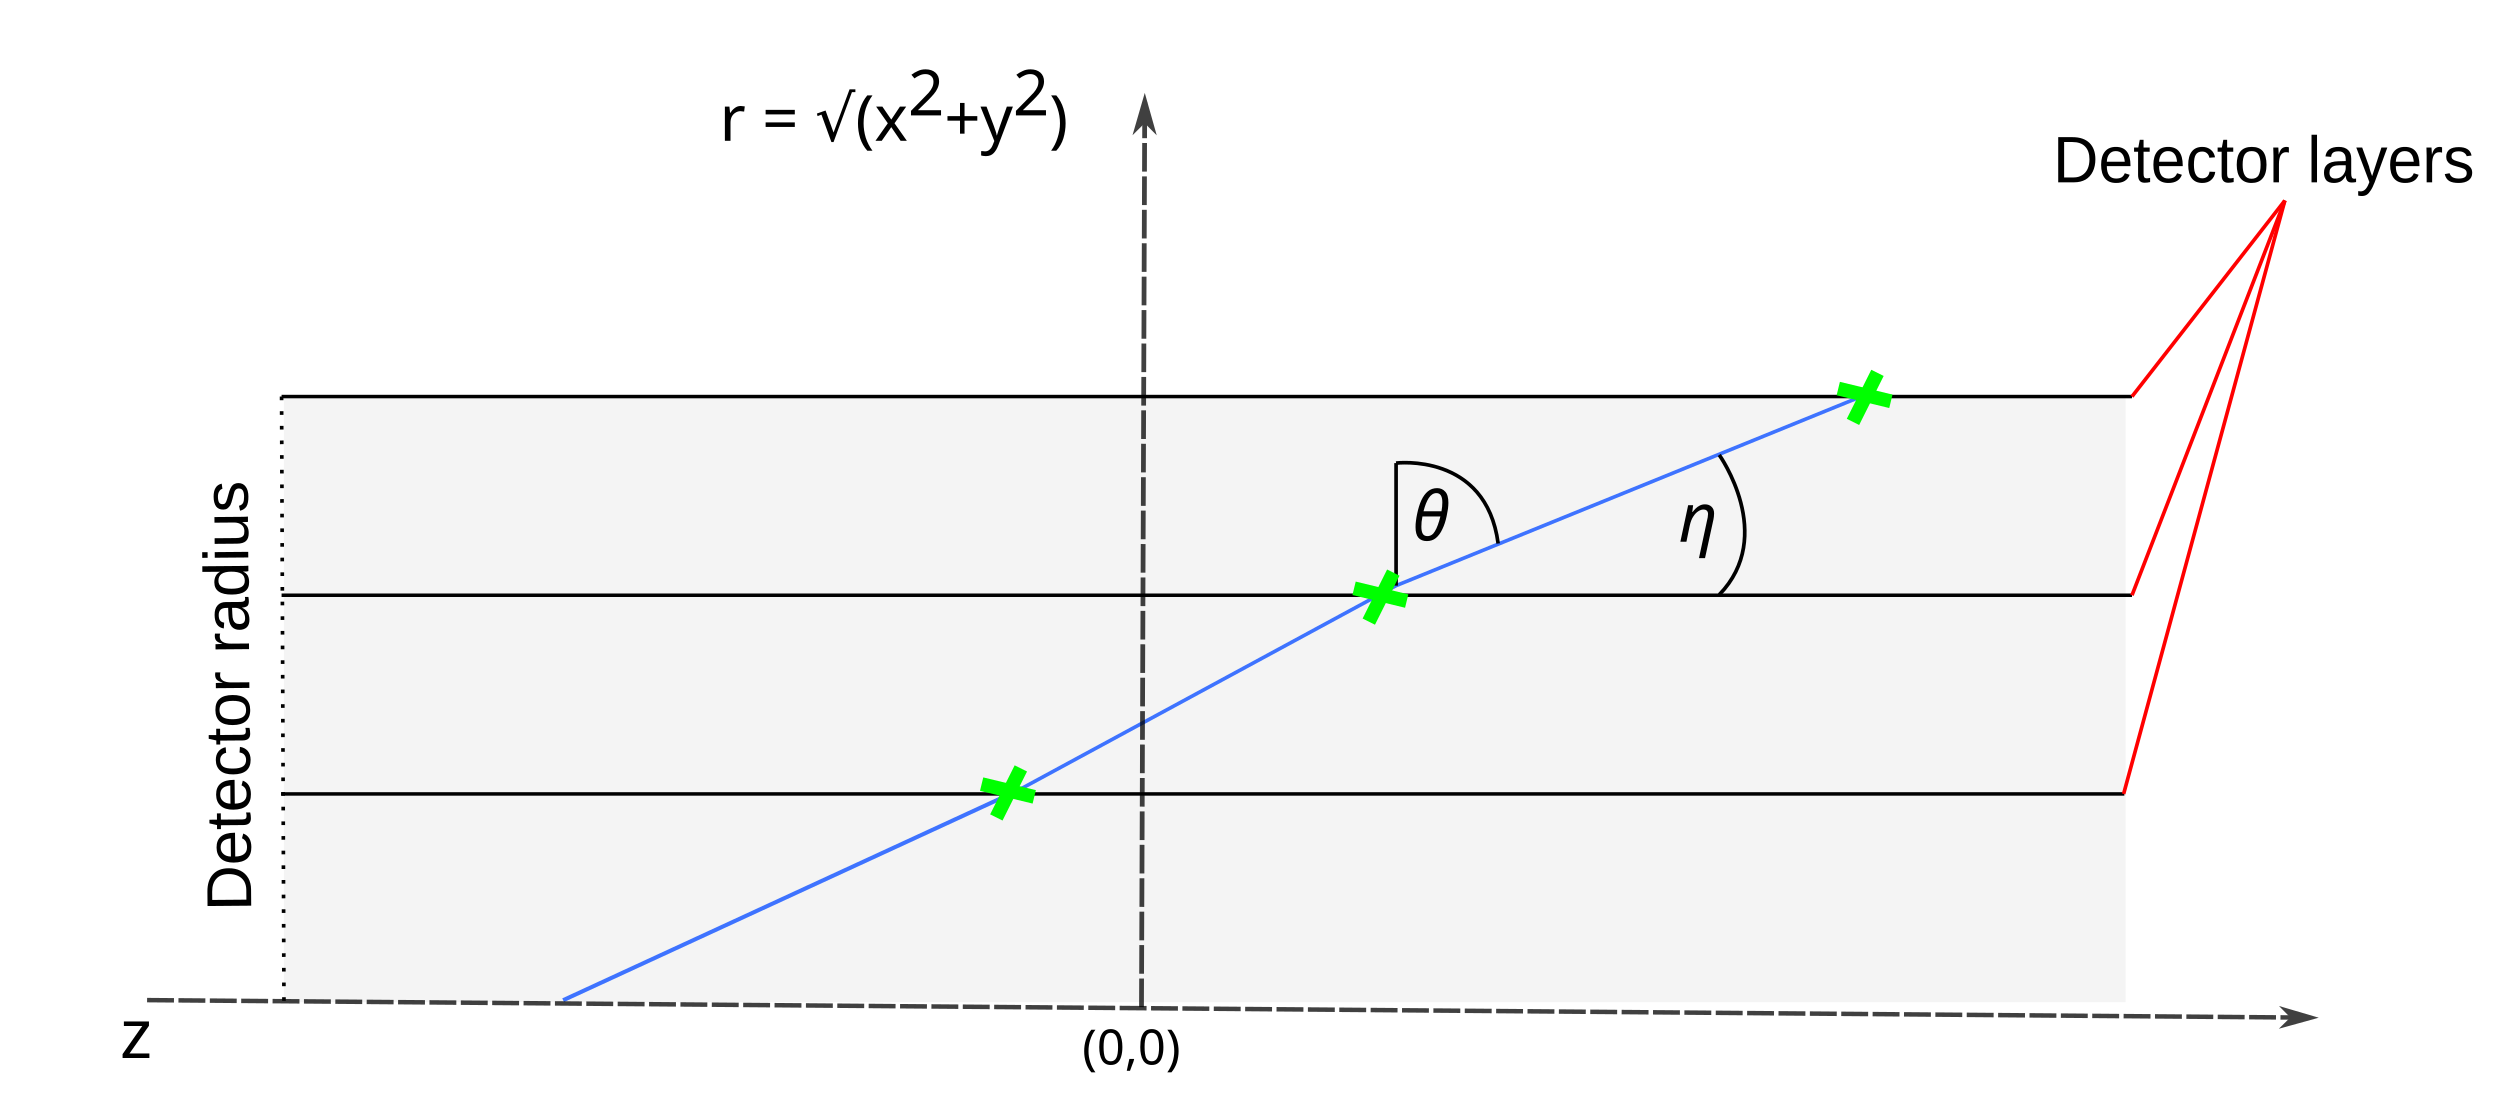
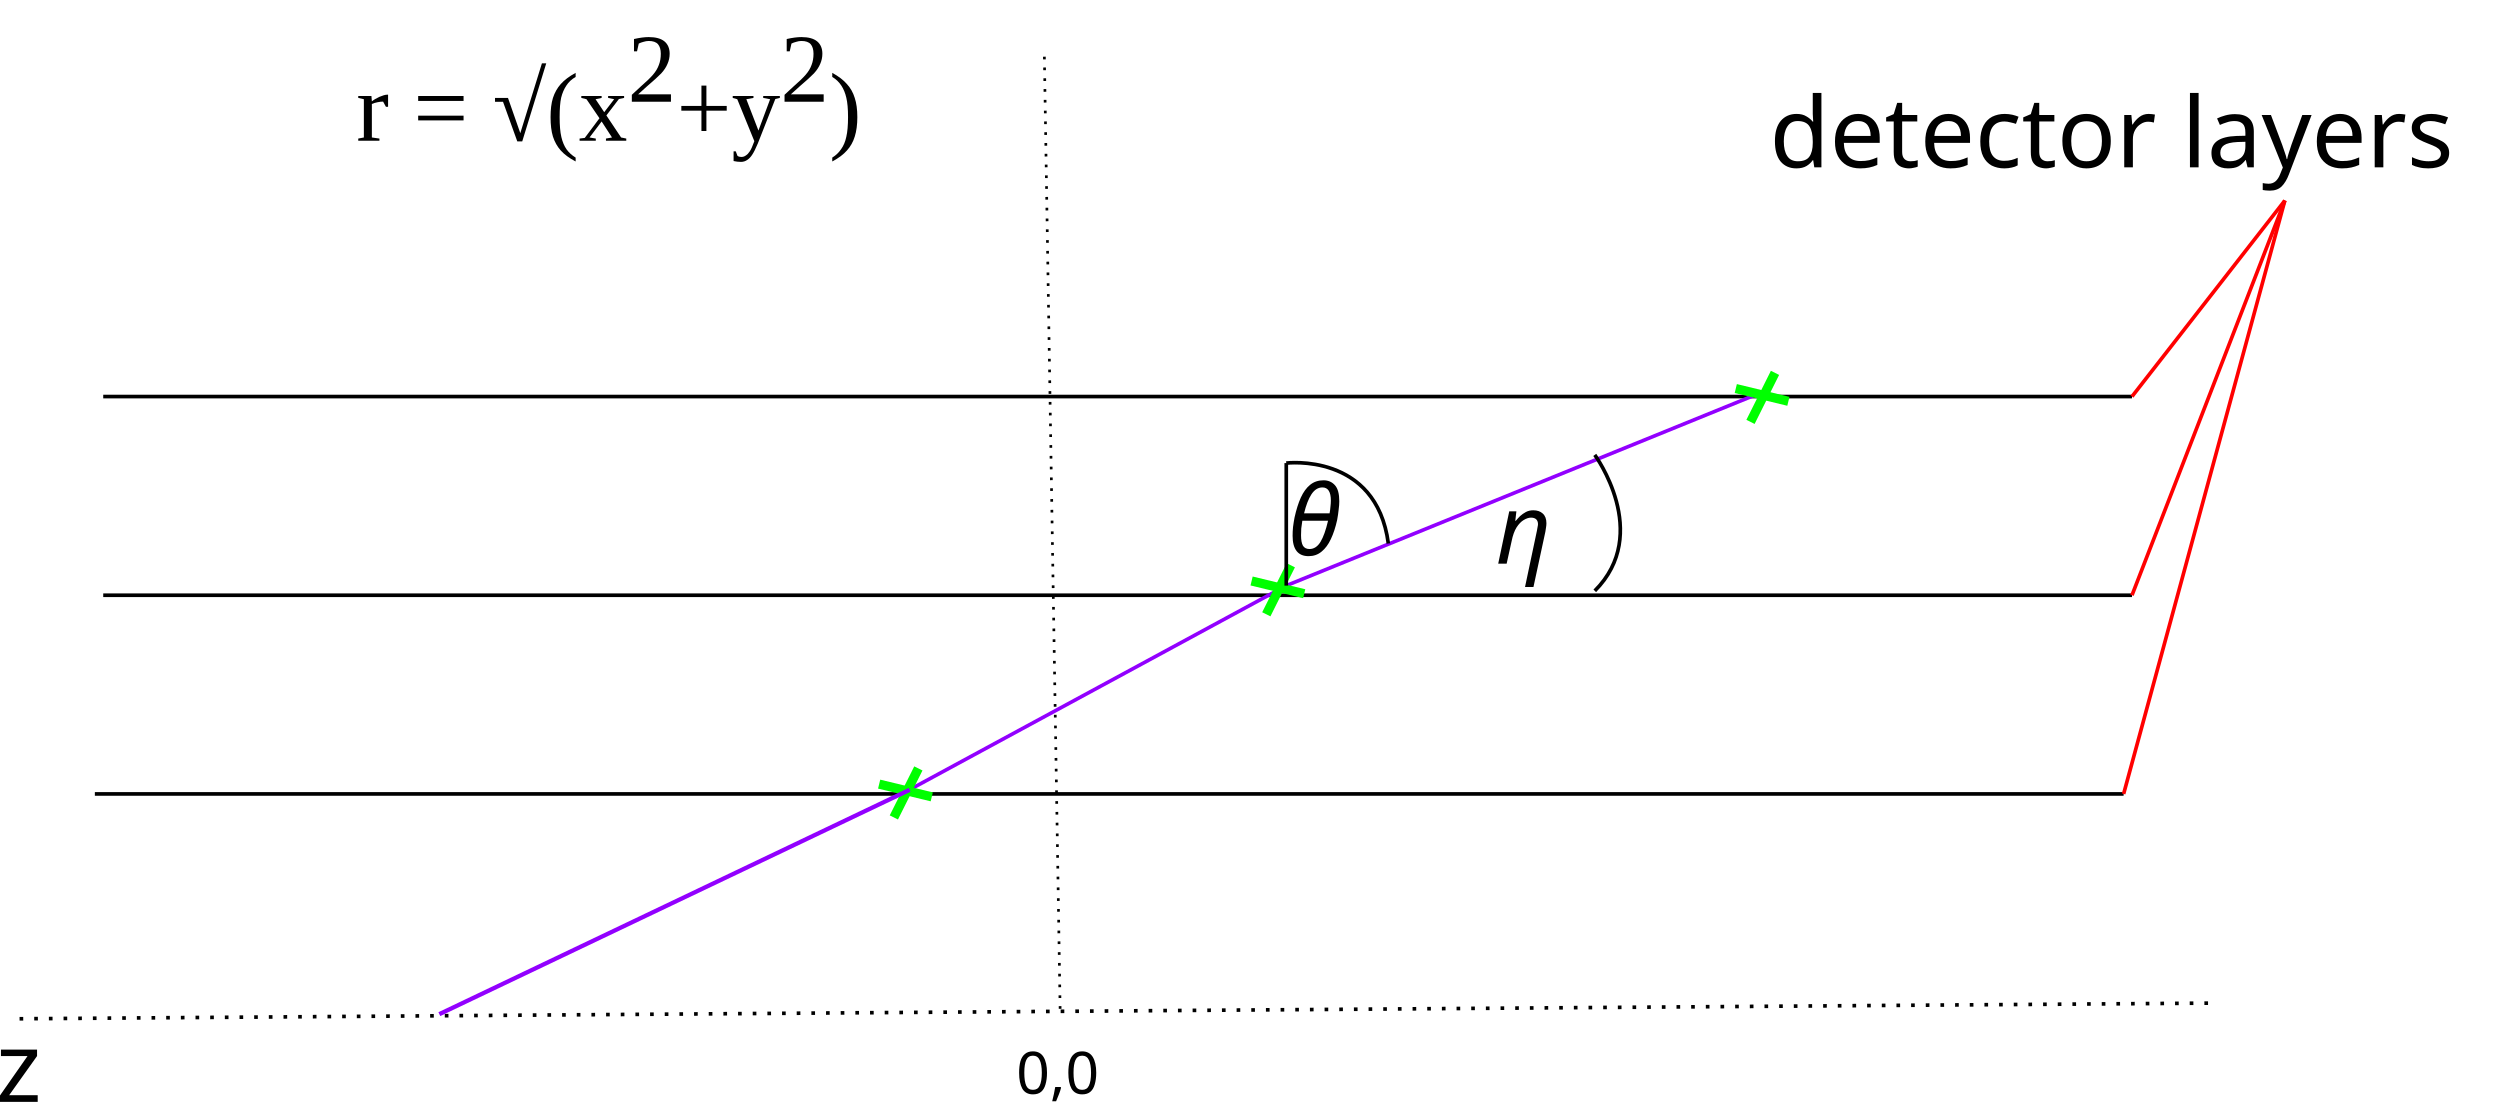
<svg xmlns="http://www.w3.org/2000/svg" width="180.72mm" height="79.831mm" viewBox="0 0 180.72 79.831" version="1.1" id="svg990">
-   <defs id="defs984">
-     <marker style="overflow:visible" id="Arrow1Mend" refX="0" refY="0" orient="auto">
-       <path transform="matrix(-0.4,0,0,-0.4,-4,0)" style="fill:#000000;fill-opacity:1;fill-rule:evenodd;stroke:#000000;stroke-width:1pt;stroke-opacity:1" d="M 0,0 5,-5 -12.5,0 5,5 Z" id="path1197" />
-     </marker>
-     <marker style="overflow:visible" id="Arrow1Mend-3" refX="0" refY="0" orient="auto">
-       <path transform="matrix(-0.4,0,0,-0.4,-4,0)" style="fill:#000000;fill-opacity:1;fill-rule:evenodd;stroke:#000000;stroke-width:1pt;stroke-opacity:1" d="M 0,0 5,-5 -12.5,0 5,5 Z" id="path1197-5" />
-     </marker>
-   </defs>
+   <defs id="defs984" />
  <g id="layer1" transform="translate(-28.06808,-83.59318)">
-     <rect style="opacity:0.75;fill:#2e2e2e;fill-opacity:0.063;stroke:none;stroke-width:0.924;stroke-linecap:round;stroke-linejoin:round;stroke-miterlimit:4;stroke-dasharray:none;stroke-dashoffset:0;stroke-opacity:1;paint-order:stroke fill markers" id="rect2317" width="133.134" height="43.782" x="48.595" y="112.259" />
-     <path style="fill:none;stroke:#000000;stroke-width:0.252px;stroke-linecap:butt;stroke-linejoin:miter;stroke-opacity:1" d="M 48.386,140.985 H 181.633" id="path992" />
-     <path id="path992-7" d="M 48.423,112.259 H 182.185" style="fill:none;stroke:#000000;stroke-width:0.253px;stroke-linecap:butt;stroke-linejoin:miter;stroke-opacity:1" />
-     <path id="path992-5" d="M 48.423,126.622 H 182.185" style="fill:none;stroke:#000000;stroke-width:0.253px;stroke-linecap:butt;stroke-linejoin:miter;stroke-opacity:1" />
-     <text xml:space="preserve" x="80.078" y="93.769" id="text1592" style="font-size:4.586px;letter-spacing:0px">
-       <tspan dy="0 0 0 0 0 0" dx="0 0 0 0 0 0" id="tspan1590" x="80.078" y="93.769" style="font-style:normal;font-variant:normal;font-weight:normal;font-stretch:normal;font-size:4.586px;font-family:'.Arabic UI Display';-inkscape-font-specification:'.Arabic UI Display'">r = √(x<tspan style="font-style:normal;font-variant:normal;font-weight:normal;font-stretch:normal;font-size:4.586px;font-family:'.Arabic UI Display';-inkscape-font-specification:'.Arabic UI Display';baseline-shift:super" id="tspan1622">2</tspan>+y<tspan style="font-style:normal;font-variant:normal;font-weight:normal;font-stretch:normal;font-size:4.586px;font-family:'.Arabic UI Display';-inkscape-font-specification:'.Arabic UI Display';baseline-shift:super" id="tspan1624">2</tspan>)</tspan>
+     <path style="fill:none;stroke:#000000;stroke-width:0.265px;stroke-linecap:butt;stroke-linejoin:miter;stroke-opacity:1" d="M 34.925,140.985 H 181.58" id="path992" />
+     <path id="path992-7" d="M 35.53,112.259 H 182.185" style="fill:none;stroke:#000000;stroke-width:0.265px;stroke-linecap:butt;stroke-linejoin:miter;stroke-opacity:1" />
+     <path id="path992-5" d="M 35.53,126.622 H 182.185" style="fill:none;stroke:#000000;stroke-width:0.265px;stroke-linecap:butt;stroke-linejoin:miter;stroke-opacity:1" />
+     <path style="fill:none;stroke:#000000;stroke-width:0.195;stroke-linecap:butt;stroke-linejoin:miter;stroke-miterlimit:4;stroke-dasharray:0.195, 0.585;stroke-dashoffset:0;stroke-opacity:1" d="m 103.564,87.692 1.138,68.843" id="path1025" />
+     <path style="fill:none;stroke:#000000;stroke-width:0.265;stroke-linecap:butt;stroke-linejoin:miter;stroke-miterlimit:4;stroke-dasharray:0.265, 0.795;stroke-dashoffset:0;stroke-opacity:1" d="M 29.482,157.238 188.232,156.104" id="path1027" />
+     <text xml:space="preserve" x="53.825" y="93.769" id="text1592" style="font-size:7.056px;letter-spacing:0px">
+       <tspan dy="0 0 0 0 0 0" dx="0 0 0 0 0 0" id="tspan1590" x="53.825" y="93.769">r = √(x<tspan style="font-size:7.056px;baseline-shift:super" id="tspan1622">2</tspan>+y<tspan style="font-size:7.056px;baseline-shift:super" id="tspan1624">2</tspan>)</tspan>
    </text>
-     <text xml:space="preserve" style="font-size:4.939px;line-height:1.25;font-family:sans-serif;letter-spacing:0px;stroke-width:0.265" x="36.744" y="160.073" id="text1596">
-       <tspan id="tspan1594" x="36.744" y="160.073" style="font-size:4.939px;stroke-width:0.265">z</tspan>
+     <text xml:space="preserve" style="font-size:7.056px;line-height:1.25;font-family:sans-serif;letter-spacing:0px;stroke-width:0.265" x="27.748" y="163.248" id="text1596">
+       <tspan id="tspan1594" x="27.748" y="163.248" style="font-size:7.056px;stroke-width:0.265">z</tspan>
    </text>
    <path style="fill:none;stroke:#ff0000;stroke-width:0.265px;stroke-linecap:butt;stroke-linejoin:miter;stroke-opacity:1" d="M 182.185,112.259 193.236,98.088" id="path1612" />
    <path style="fill:none;stroke:#ff0000;stroke-width:0.265px;stroke-linecap:butt;stroke-linejoin:miter;stroke-opacity:1" d="M 182.185,126.622 193.236,98.088" id="path1614" />
    <path style="fill:none;stroke:#ff0000;stroke-width:0.265px;stroke-linecap:butt;stroke-linejoin:miter;stroke-opacity:1" d="M 181.58,140.985 193.236,98.088" id="path1616" />
-     <text id="text938" y="160.543" x="106.3" style="font-style:normal;font-weight:normal;font-size:3.528px;line-height:1.25;font-family:sans-serif;fill:#000000;fill-opacity:1;stroke:none;stroke-width:0.265" xml:space="preserve">
-       <tspan style="font-size:3.528px;stroke-width:0.265" y="160.543" x="106.3" id="tspan936">(0,0)</tspan>
+     <text xml:space="preserve" style="font-size:7.056px;line-height:1.25;font-family:sans-serif;letter-spacing:0px;stroke-width:0.265" x="155.985" y="95.688" id="text1620">
+       <tspan id="tspan1618" x="155.985" y="95.688" style="font-size:7.056px;stroke-width:0.265">detector layers</tspan>
    </text>
-     <path id="path1107" d="M 101.773,140.668 128.988,125.927 163.384,111.941" style="fill:none;stroke:#3e73ff;stroke-width:0.265px;stroke-linecap:butt;stroke-linejoin:miter;stroke-opacity:1" />
-     <g id="g955-1-8-7" transform="translate(1.895589,-18.34229)" style="stroke-width:1;stroke-miterlimit:4;stroke-dasharray:none;fill:#0000ff;stroke:#00ff00;stroke-opacity:1">
-       <path id="path947-8-3-3" d="m 160.12,132.433 1.772,-3.544" style="fill:#0000ff;stroke:#00ff00;stroke-width:1;stroke-linecap:butt;stroke-linejoin:miter;stroke-miterlimit:4;stroke-dasharray:none;stroke-opacity:1" />
-       <path id="path949-3-0-1" d="m 159.057,130.024 3.803,0.921" style="fill:#0000ff;stroke:#00ff00;stroke-width:1;stroke-linecap:butt;stroke-linejoin:miter;stroke-miterlimit:4;stroke-dasharray:none;stroke-opacity:1" />
+     <text id="text938" y="162.659" x="101.537" style="font-style:normal;font-weight:normal;font-size:4.233px;line-height:1.25;font-family:sans-serif;fill:#000000;fill-opacity:1;stroke:none;stroke-width:0.265" xml:space="preserve">
+       <tspan style="font-size:4.233px;stroke-width:0.265" y="162.659" x="101.537" id="tspan936">0,0</tspan>
+     </text>
+     <path id="path1107" d="M 93.836,140.668 121.05,125.927 155.446,111.941" style="fill:none;stroke:#9200ff;stroke-width:0.265px;stroke-linecap:butt;stroke-linejoin:miter;stroke-opacity:1" />
+     <g id="g955-1-8" transform="translate(-67.43706,10.25163)">
+       <path id="path947-8-3" d="m 160.12,132.433 1.772,-3.544" style="fill:none;stroke:#00ff00;stroke-width:0.665;stroke-linecap:butt;stroke-linejoin:miter;stroke-miterlimit:4;stroke-dasharray:none;stroke-opacity:1" />
+       <path id="path949-3-0" d="m 159.057,130.024 3.803,0.921" style="fill:none;stroke:#00ff00;stroke-width:0.665;stroke-linecap:butt;stroke-linejoin:miter;stroke-miterlimit:4;stroke-dasharray:none;stroke-opacity:1" />
    </g>
-     <path id="path1719" d="m 152.348,116.478 c 0,0 4.152,5.832 0,10.109" style="fill:none;stroke:#000000;stroke-width:0.268px;stroke-linecap:butt;stroke-linejoin:miter;stroke-opacity:1" />
-     <text id="text1723" y="122.751" x="149.398" style="font-style:italic;font-variant:normal;font-weight:normal;font-stretch:normal;font-size:4.939px;line-height:1.25;font-family:sans-serif;-inkscape-font-specification:'sans-serif Italic';fill:#000000;fill-opacity:1;stroke:none;stroke-width:0.265" xml:space="preserve">
-       <tspan style="font-style:italic;font-variant:normal;font-weight:normal;font-stretch:normal;font-size:4.939px;font-family:sans-serif;-inkscape-font-specification:'sans-serif Italic';stroke-width:0.265" y="122.751" x="149.398" id="tspan1721">η</tspan>
+     <g id="g955-1-8-0" transform="translate(-40.51335,-4.432759)">
+       <path id="path947-8-3-5" d="m 160.12,132.433 1.772,-3.544" style="fill:none;stroke:#00ff00;stroke-width:0.665;stroke-linecap:butt;stroke-linejoin:miter;stroke-miterlimit:4;stroke-dasharray:none;stroke-opacity:1" />
+       <path id="path949-3-0-6" d="m 159.057,130.024 3.803,0.921" style="fill:none;stroke:#00ff00;stroke-width:0.665;stroke-linecap:butt;stroke-linejoin:miter;stroke-miterlimit:4;stroke-dasharray:none;stroke-opacity:1" />
+     </g>
+     <g id="g955-1-8-7" transform="translate(-5.512745,-18.34229)">
+       <path id="path947-8-3-3" d="m 160.12,132.433 1.772,-3.544" style="fill:none;stroke:#00ff00;stroke-width:0.665;stroke-linecap:butt;stroke-linejoin:miter;stroke-miterlimit:4;stroke-dasharray:none;stroke-opacity:1" />
+       <path id="path949-3-0-1" d="m 159.057,130.024 3.803,0.921" style="fill:none;stroke:#00ff00;stroke-width:0.665;stroke-linecap:butt;stroke-linejoin:miter;stroke-miterlimit:4;stroke-dasharray:none;stroke-opacity:1" />
+     </g>
+     <path id="path1719" d="m 143.351,116.477 c 0,0 4.158,5.67 0,9.827" style="fill:none;stroke:#000000;stroke-width:0.265px;stroke-linecap:butt;stroke-linejoin:miter;stroke-opacity:1" />
+     <text id="text1723" y="124.339" x="136.169" style="font-style:italic;font-weight:normal;font-size:7.056px;line-height:1.25;font-family:sans-serif;fill:#000000;fill-opacity:1;stroke:none;stroke-width:0.265;-inkscape-font-specification:'sans-serif Italic';font-stretch:normal;font-variant:normal;" xml:space="preserve">
+       <tspan style="font-size:7.056px;stroke-width:0.265;-inkscape-font-specification:'sans-serif Italic';font-family:sans-serif;font-weight:normal;font-style:italic;font-stretch:normal;font-variant:normal;" y="124.339" x="136.169" id="tspan1721">η</tspan>
    </text>
-     <path id="path1729" d="m 128.988,125.927 v -8.858" style="fill:none;stroke:#000000;stroke-width:0.265px;stroke-linecap:butt;stroke-linejoin:miter;stroke-opacity:1" />
-     <path id="path1731" d="m 128.988,117.069 c 0,0 6.509,-0.802 7.378,5.813" style="fill:none;stroke:#000000;stroke-width:0.265px;stroke-linecap:butt;stroke-linejoin:miter;stroke-opacity:1" />
-     <text id="text1735" y="122.66" x="130.162" style="font-style:normal;font-weight:normal;font-size:4.939px;line-height:1.25;font-family:sans-serif;fill:#000000;fill-opacity:1;stroke:none;stroke-width:0.265" xml:space="preserve">
-       <tspan style="font-style:italic;font-variant:normal;font-weight:normal;font-stretch:normal;font-size:4.939px;font-family:sans-serif;-inkscape-font-specification:'sans-serif Italic';stroke-width:0.265" y="122.66" x="130.162" id="tspan1733">θ</tspan>
+     <path id="path1729" d="m 121.05,125.927 v -8.858" style="fill:none;stroke:#000000;stroke-width:0.265px;stroke-linecap:butt;stroke-linejoin:miter;stroke-opacity:1" />
+     <path id="path1731" d="m 121.05,117.069 c 0,0 6.509,-0.802 7.378,5.813" style="fill:none;stroke:#000000;stroke-width:0.265px;stroke-linecap:butt;stroke-linejoin:miter;stroke-opacity:1" />
+     <text id="text1735" y="123.718" x="121.166" style="font-style:normal;font-weight:normal;font-size:10.583px;line-height:1.25;font-family:sans-serif;fill:#000000;fill-opacity:1;stroke:none;stroke-width:0.265" xml:space="preserve">
+       <tspan style="font-style:italic;font-variant:normal;font-weight:normal;font-stretch:normal;font-size:7.056px;font-family:sans-serif;-inkscape-font-specification:'sans-serif Italic';stroke-width:0.265" y="123.718" x="121.166" id="tspan1733">θ</tspan>
    </text>
-     <path style="fill:none;stroke:#3e73ff;stroke-width:0.296px;stroke-linecap:butt;stroke-linejoin:miter;stroke-opacity:1" d="M 68.775,155.896 101.768,140.678" id="path1107-9" />
-     <text id="text1610" y="94.528" x="180.677" style="font-size:4.636px;line-height:1.25;font-family:sans-serif;letter-spacing:0px;stroke-width:0.258" xml:space="preserve" transform="scale(0.9768106,1.02374)">
-       <tspan style="font-style:normal;font-variant:normal;font-weight:normal;font-stretch:normal;font-size:4.636px;font-family:Arial;-inkscape-font-specification:Arial;stroke-width:0.258" y="94.528" x="180.677" id="tspan1608" dx="0">Detector layers</tspan>
-     </text>
-     <path style="opacity:0.75;fill:none;stroke:#000000;stroke-width:0.324;stroke-linecap:butt;stroke-linejoin:miter;stroke-miterlimit:4;stroke-dasharray:1.944, 0.324;stroke-dashoffset:0;stroke-opacity:1;marker-end:url(#Arrow1Mend)" d="m 38.7,155.889 156.347,1.267" id="path920" />
-     <path style="opacity:0.75;fill:none;stroke:#000000;stroke-width:0.345;stroke-linecap:butt;stroke-linejoin:miter;stroke-miterlimit:4;stroke-dasharray:2.071, 0.345;stroke-dashoffset:0;stroke-opacity:1;marker-end:url(#Arrow1Mend-3)" d="m 110.584,156.399 0.235,-65.412" id="path920-8" />
-     <g id="g955-1-8" transform="translate(-60.02872,10.25163)" style="stroke-width:1;stroke-miterlimit:4;stroke-dasharray:none;stroke:#00ff00;stroke-opacity:1">
-       <path id="path947-8-3" d="m 160.12,132.433 1.772,-3.544" style="fill:none;stroke:#00ff00;stroke-width:1;stroke-linecap:butt;stroke-linejoin:miter;stroke-miterlimit:4;stroke-dasharray:none;stroke-opacity:1" />
-       <path id="path949-3-0" d="m 159.057,130.024 3.803,0.921" style="fill:none;stroke:#00ff00;stroke-width:1;stroke-linecap:butt;stroke-linejoin:miter;stroke-miterlimit:4;stroke-dasharray:none;stroke-opacity:1" />
-     </g>
-     <g id="g955-1-8-0" transform="translate(-33.10501,-3.903593)" style="stroke-width:1;stroke-miterlimit:4;stroke-dasharray:none;stroke:#00ff00;stroke-opacity:1">
-       <path id="path947-8-3-5" d="m 160.12,132.433 1.772,-3.544" style="fill:none;stroke:#00ff00;stroke-width:1;stroke-linecap:butt;stroke-linejoin:miter;stroke-miterlimit:4;stroke-dasharray:none;stroke-opacity:1" />
-       <path id="path949-3-0-6" d="m 159.057,130.024 3.803,0.921" style="fill:none;stroke:#00ff00;stroke-width:1;stroke-linecap:butt;stroke-linejoin:miter;stroke-miterlimit:4;stroke-dasharray:none;stroke-opacity:1" />
-     </g>
-     <text xml:space="preserve" style="font-size:4.586px;line-height:1.25;font-family:sans-serif;stroke-width:0.265" x="-149.822" y="44.97" id="text1001-6" transform="rotate(-90.48138)">
-       <tspan id="tspan999-5" x="-149.822" y="44.97" style="font-style:normal;font-variant:normal;font-weight:normal;font-stretch:normal;font-size:4.586px;font-family:Arial;-inkscape-font-specification:Arial;stroke-width:0.265">Detector radius</tspan>
-     </text>
-     <path style="fill:none;stroke:#000000;stroke-width:0.265;stroke-linecap:butt;stroke-linejoin:miter;stroke-opacity:1;stroke-miterlimit:4;stroke-dasharray:0.265,0.794;stroke-dashoffset:0" d="m 48.423,112.259 0.172,43.782 v 0" id="path3003" />
+     <path style="fill:none;stroke:#9200ff;stroke-width:0.31px;stroke-linecap:butt;stroke-linejoin:miter;stroke-opacity:1" d="M 59.827,156.903 93.827,140.685" id="path1107-9" />
  </g>
</svg>
